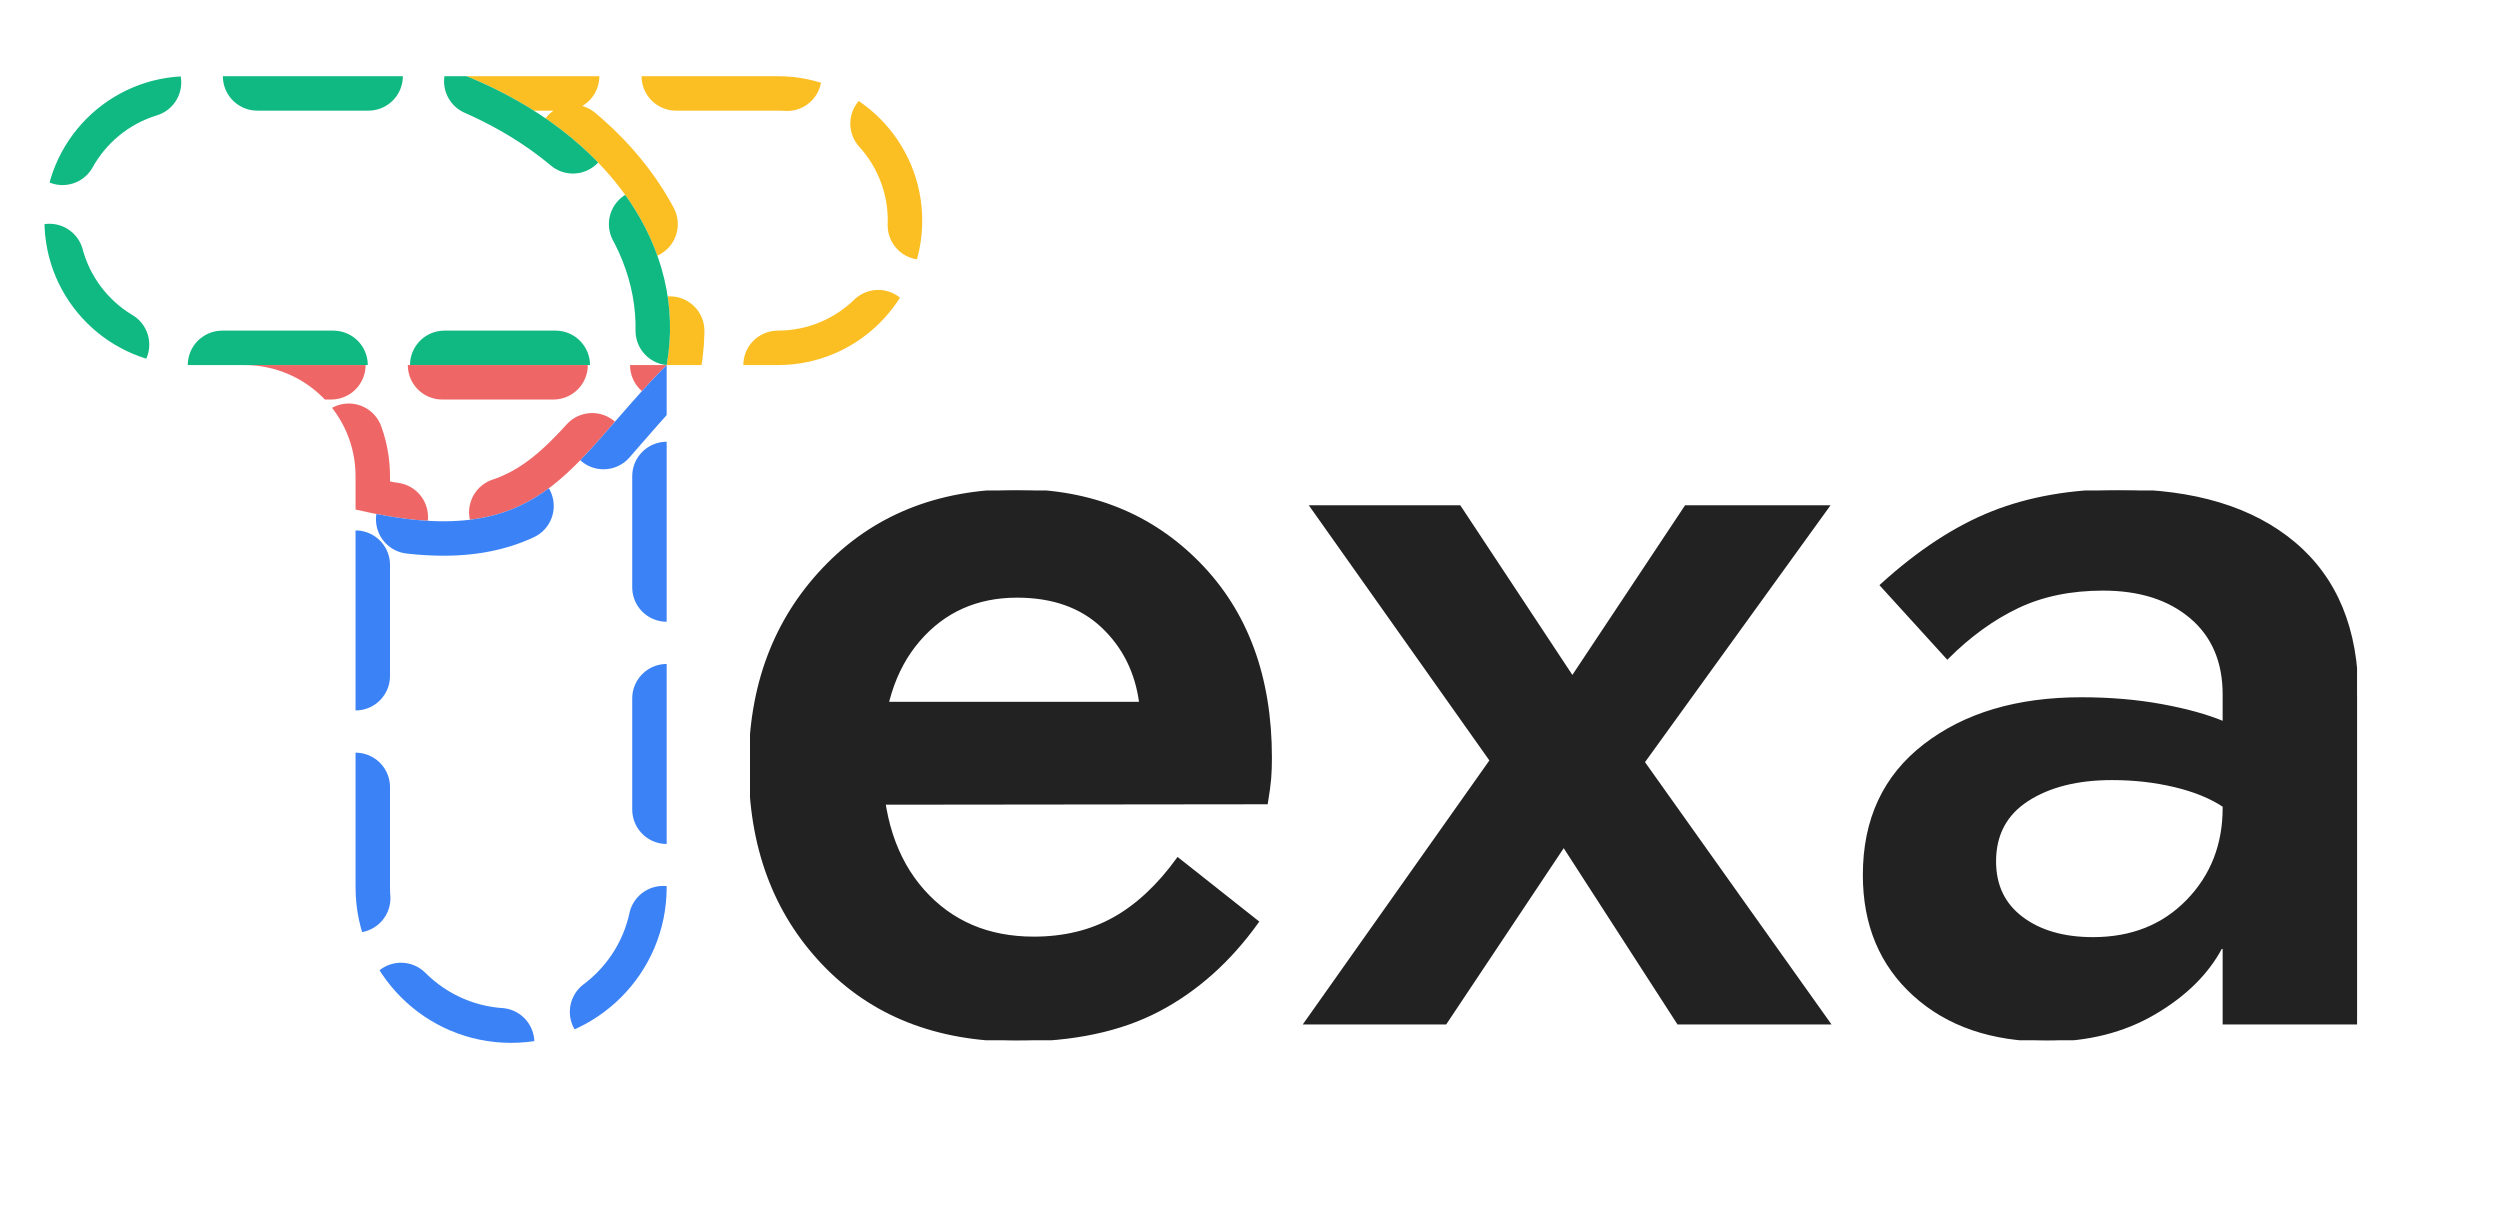
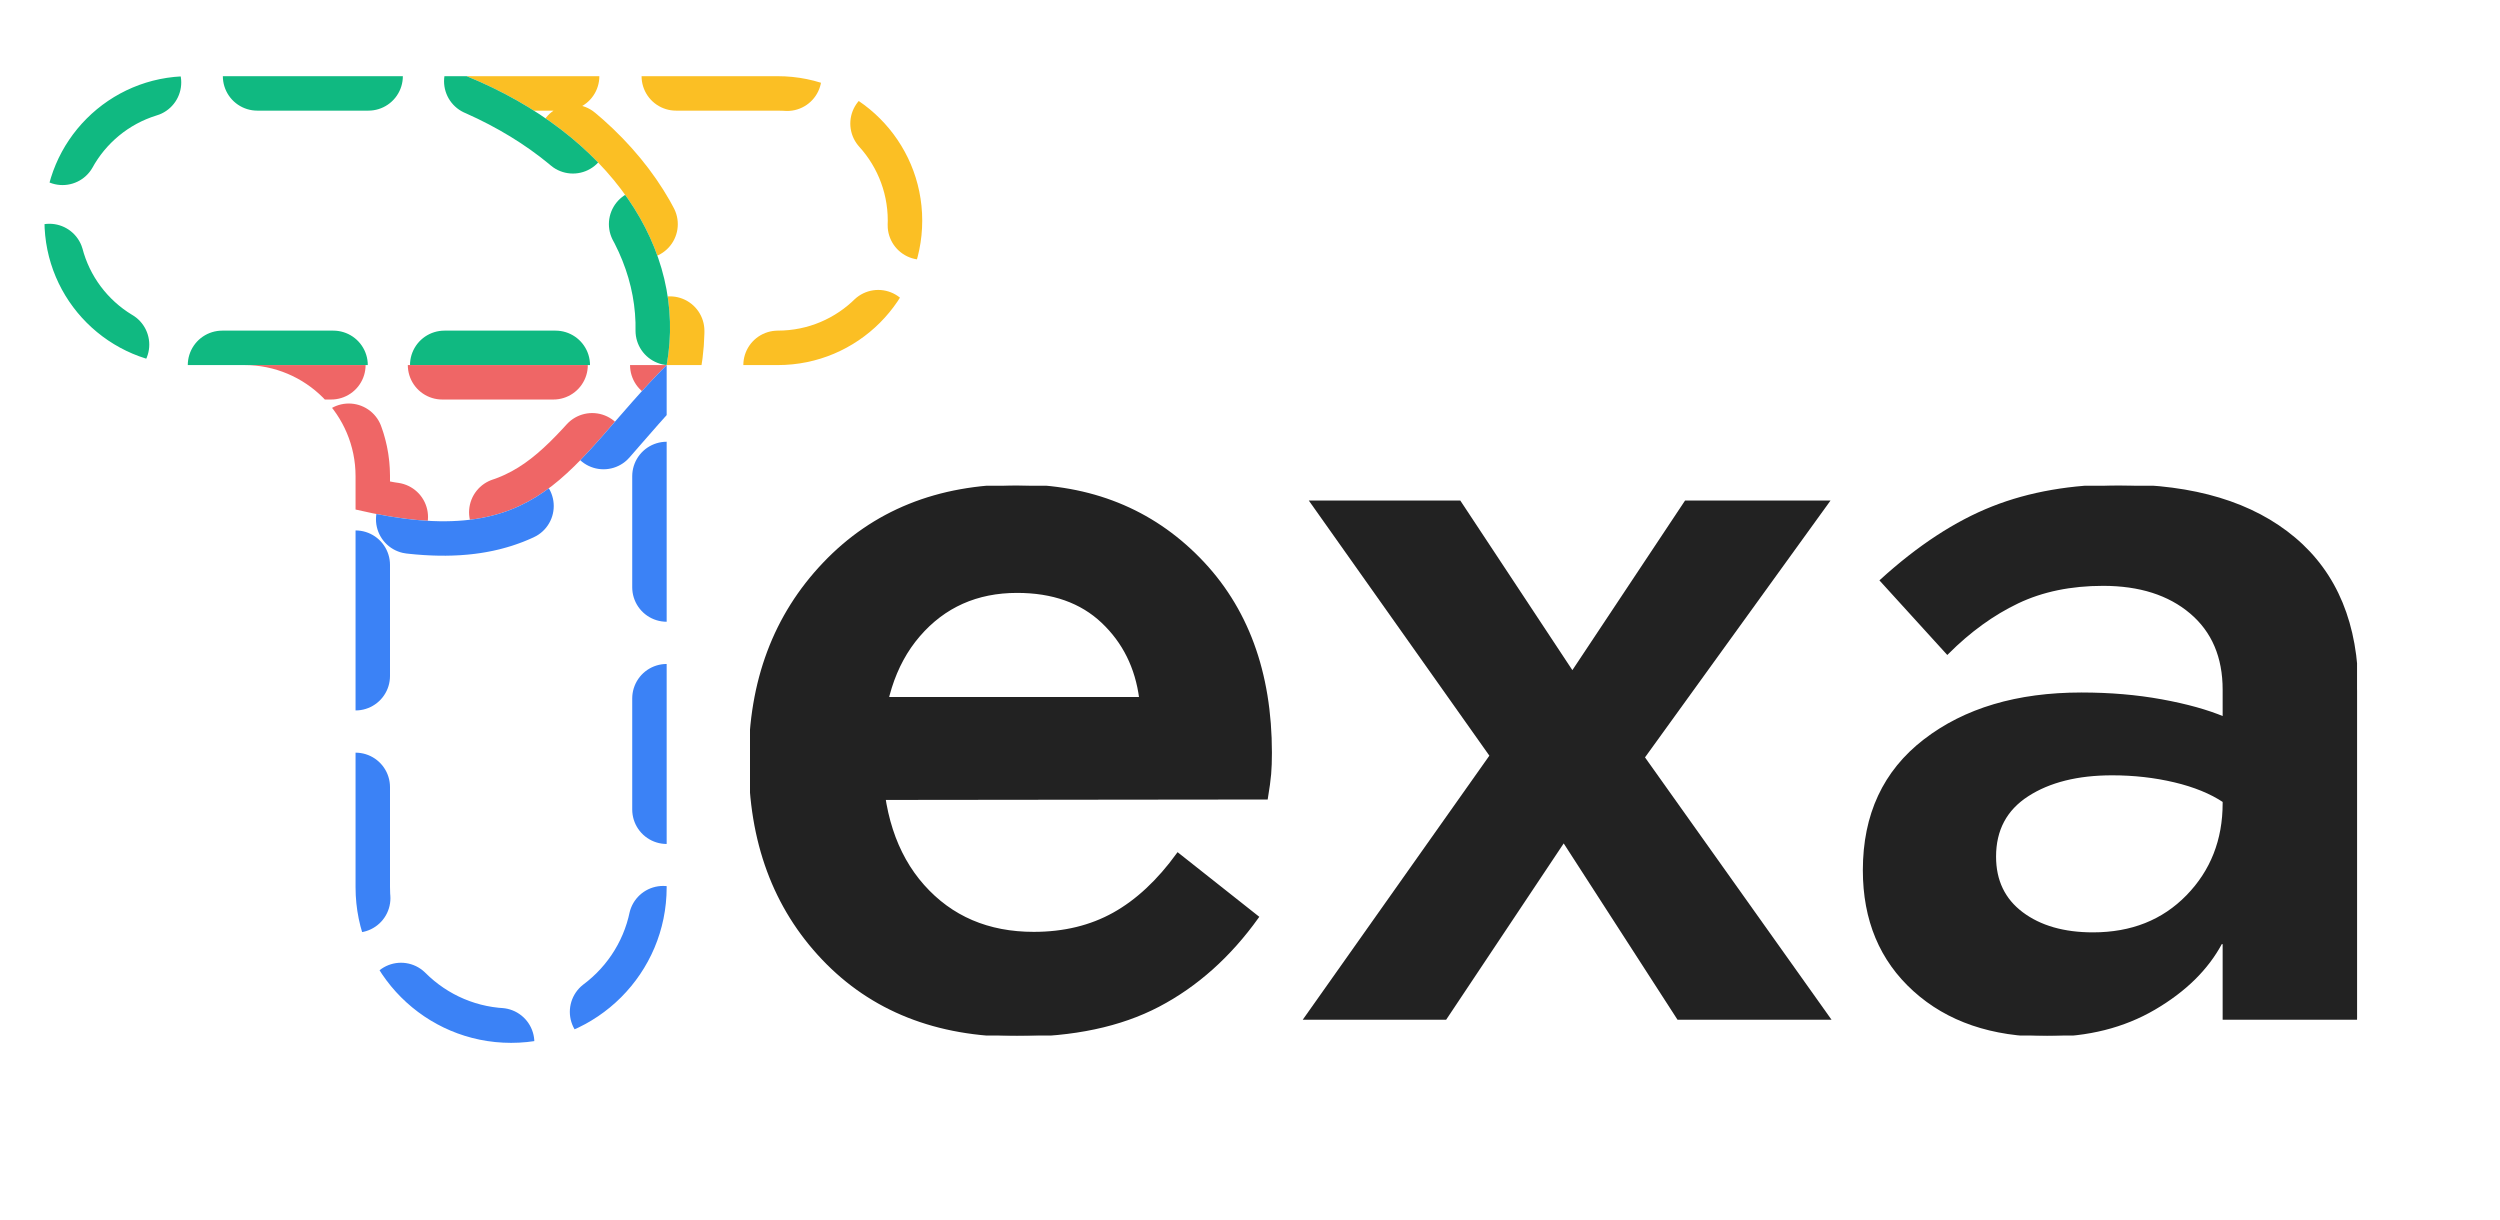
<svg xmlns="http://www.w3.org/2000/svg" viewBox="0 0 1050 512">
  <svg viewBox="0 0 900 1060" width="40%">
    <defs>
      <clipPath id="cp-yellow">
        <path d="M600 310h100a130 130 0 0 0 0-260H420a360 260 0 0 1 180 260" />
      </clipPath>
      <clipPath id="cp-emerald">
        <path d="M600 310H170a130 130 0 0 1 0-260h250a360 260 0 0 1 180 260" />
      </clipPath>
      <clipPath id="cp-coral">
        <path d="M600 310c-90 90-110 170-280 130v-30a100 100 0 0 0-100-100z" />
      </clipPath>
      <clipPath id="cp-primary">
        <path d="M600 310v470a140 140 0 0 1-280 0V440c170 40 190-40 280-130" />
      </clipPath>
      <style>@keyframes drawPath{0%{stroke-dashoffset:100;fill-opacity:0;stroke-opacity:1}80%{stroke-dashoffset:0;stroke-opacity:1}to{stroke-dashoffset:0;fill-opacity:1;stroke-opacity:0}}.icon-path{stroke-dasharray:100;stroke-dashoffset:100;fill-opacity:0;stroke-width:62;stroke-linejoin:round;stroke-linecap:round;animation:drawPath 2s ease-in-out infinite alternate}</style>
    </defs>
    <g id="letter-t" shape-rendering="geometricPrecision">
      <path class="icon-path" clip-path="url(#cp-yellow)" pathLength="100" d="M600 310h100a130 130 0 0 0 0-260H420a360 260 0 0 1 180 260" style="stroke:#fbbf24;fill:#fbbf24" />
      <path class="icon-path" clip-path="url(#cp-emerald)" pathLength="100" d="M600 310H170a130 130 0 0 1 0-260h250a360 260 0 0 1 180 260" style="stroke:#10b981;fill:#10b981" />
      <path class="icon-path" clip-path="url(#cp-coral)" pathLength="100" d="M600 310c-90 90-110 170-280 130v-30a100 100 0 0 0-100-100z" style="stroke:#ef6666;fill:#ef6666" />
      <path class="icon-path" clip-path="url(#cp-primary)" pathLength="100" d="M600 310v470a140 140 0 0 1-280 0V440c170 40 190-40 280-130" style="stroke:#3b82f6;fill:#3b82f6" />
    </g>
  </svg>
-   <svg transform="translate(315 206)scale(4.15)" width="162.641" height="55.644" viewBox="0 0 162.641 55.644">
+   <svg transform="translate(315 204)scale(4.15)" width="162.641" height="55.644" viewBox="0 0 162.641 55.644">
    <g id="svgGroup" stroke-linecap="round" fill-rule="nonzero" font-size="12" stroke="#222" stroke-width=".3mm" fill="#222" style="stroke:#222;stroke-width:.3mm;fill:#222">
      <path d="m52.276 31.621-45.645.051V21.523h32.895q-.612-4.692-3.85-7.752t-8.645-3.06q-6.12 0-9.945 4.437t-3.825 12.189q0 8.364 4.259 13.158 4.258 4.794 11.194 4.794 4.59 0 8.109-1.963t6.477-6.044l8.058 6.375q-4.233 5.916-10.021 8.951-5.789 3.034-14.306 3.034-12.24 0-19.635-7.777T.001 27.847q0-12.087 7.497-19.966T27.031.001q11.169 0 18.411 7.395t7.242 19.635q0 1.224-.076 2.142-.077.918-.332 2.448Z" id="0" vector-effect="non-scaling-stroke" />
      <path d="M70.381 53.908H56.203l21.267-30.09h2.499L94.708 1.633h14.382L88.129 30.652h-2.244zm38.811 0H93.943L78.898 30.601h-1.581L56.815 1.633h14.994l15.3 23.154h1.377z" id="1" vector-effect="non-scaling-stroke" />
      <path d="M149.176 23.512v-2.856q0-4.998-3.34-7.828-3.341-2.831-8.9-2.831-4.896 0-8.644 1.785t-7.115 5.151l-6.681-7.344q5.661-5.151 11.271-7.369T138.568.001q11.373 0 17.723 5.355t6.349 15.402v33.15h-13.464v-11.73l3.111 4.08h-3.417q-2.091 3.927-6.757 6.656-4.667 2.728-10.838 2.728-8.364 0-13.438-4.59-5.075-4.59-5.075-12.138 0-8.415 6.12-13.132t15.861-4.718q4.335 0 8.109.689 3.774.688 6.324 1.759Zm0 8.619v-.204q-1.989-1.326-4.998-2.04t-6.324-.714q-5.253 0-8.568 2.142t-3.315 6.222q0 3.672 2.754 5.738 2.754 2.065 7.191 2.065 5.865 0 9.563-3.799 3.697-3.8 3.697-9.41Z" id="2" vector-effect="non-scaling-stroke" />
    </g>
  </svg>
</svg>
